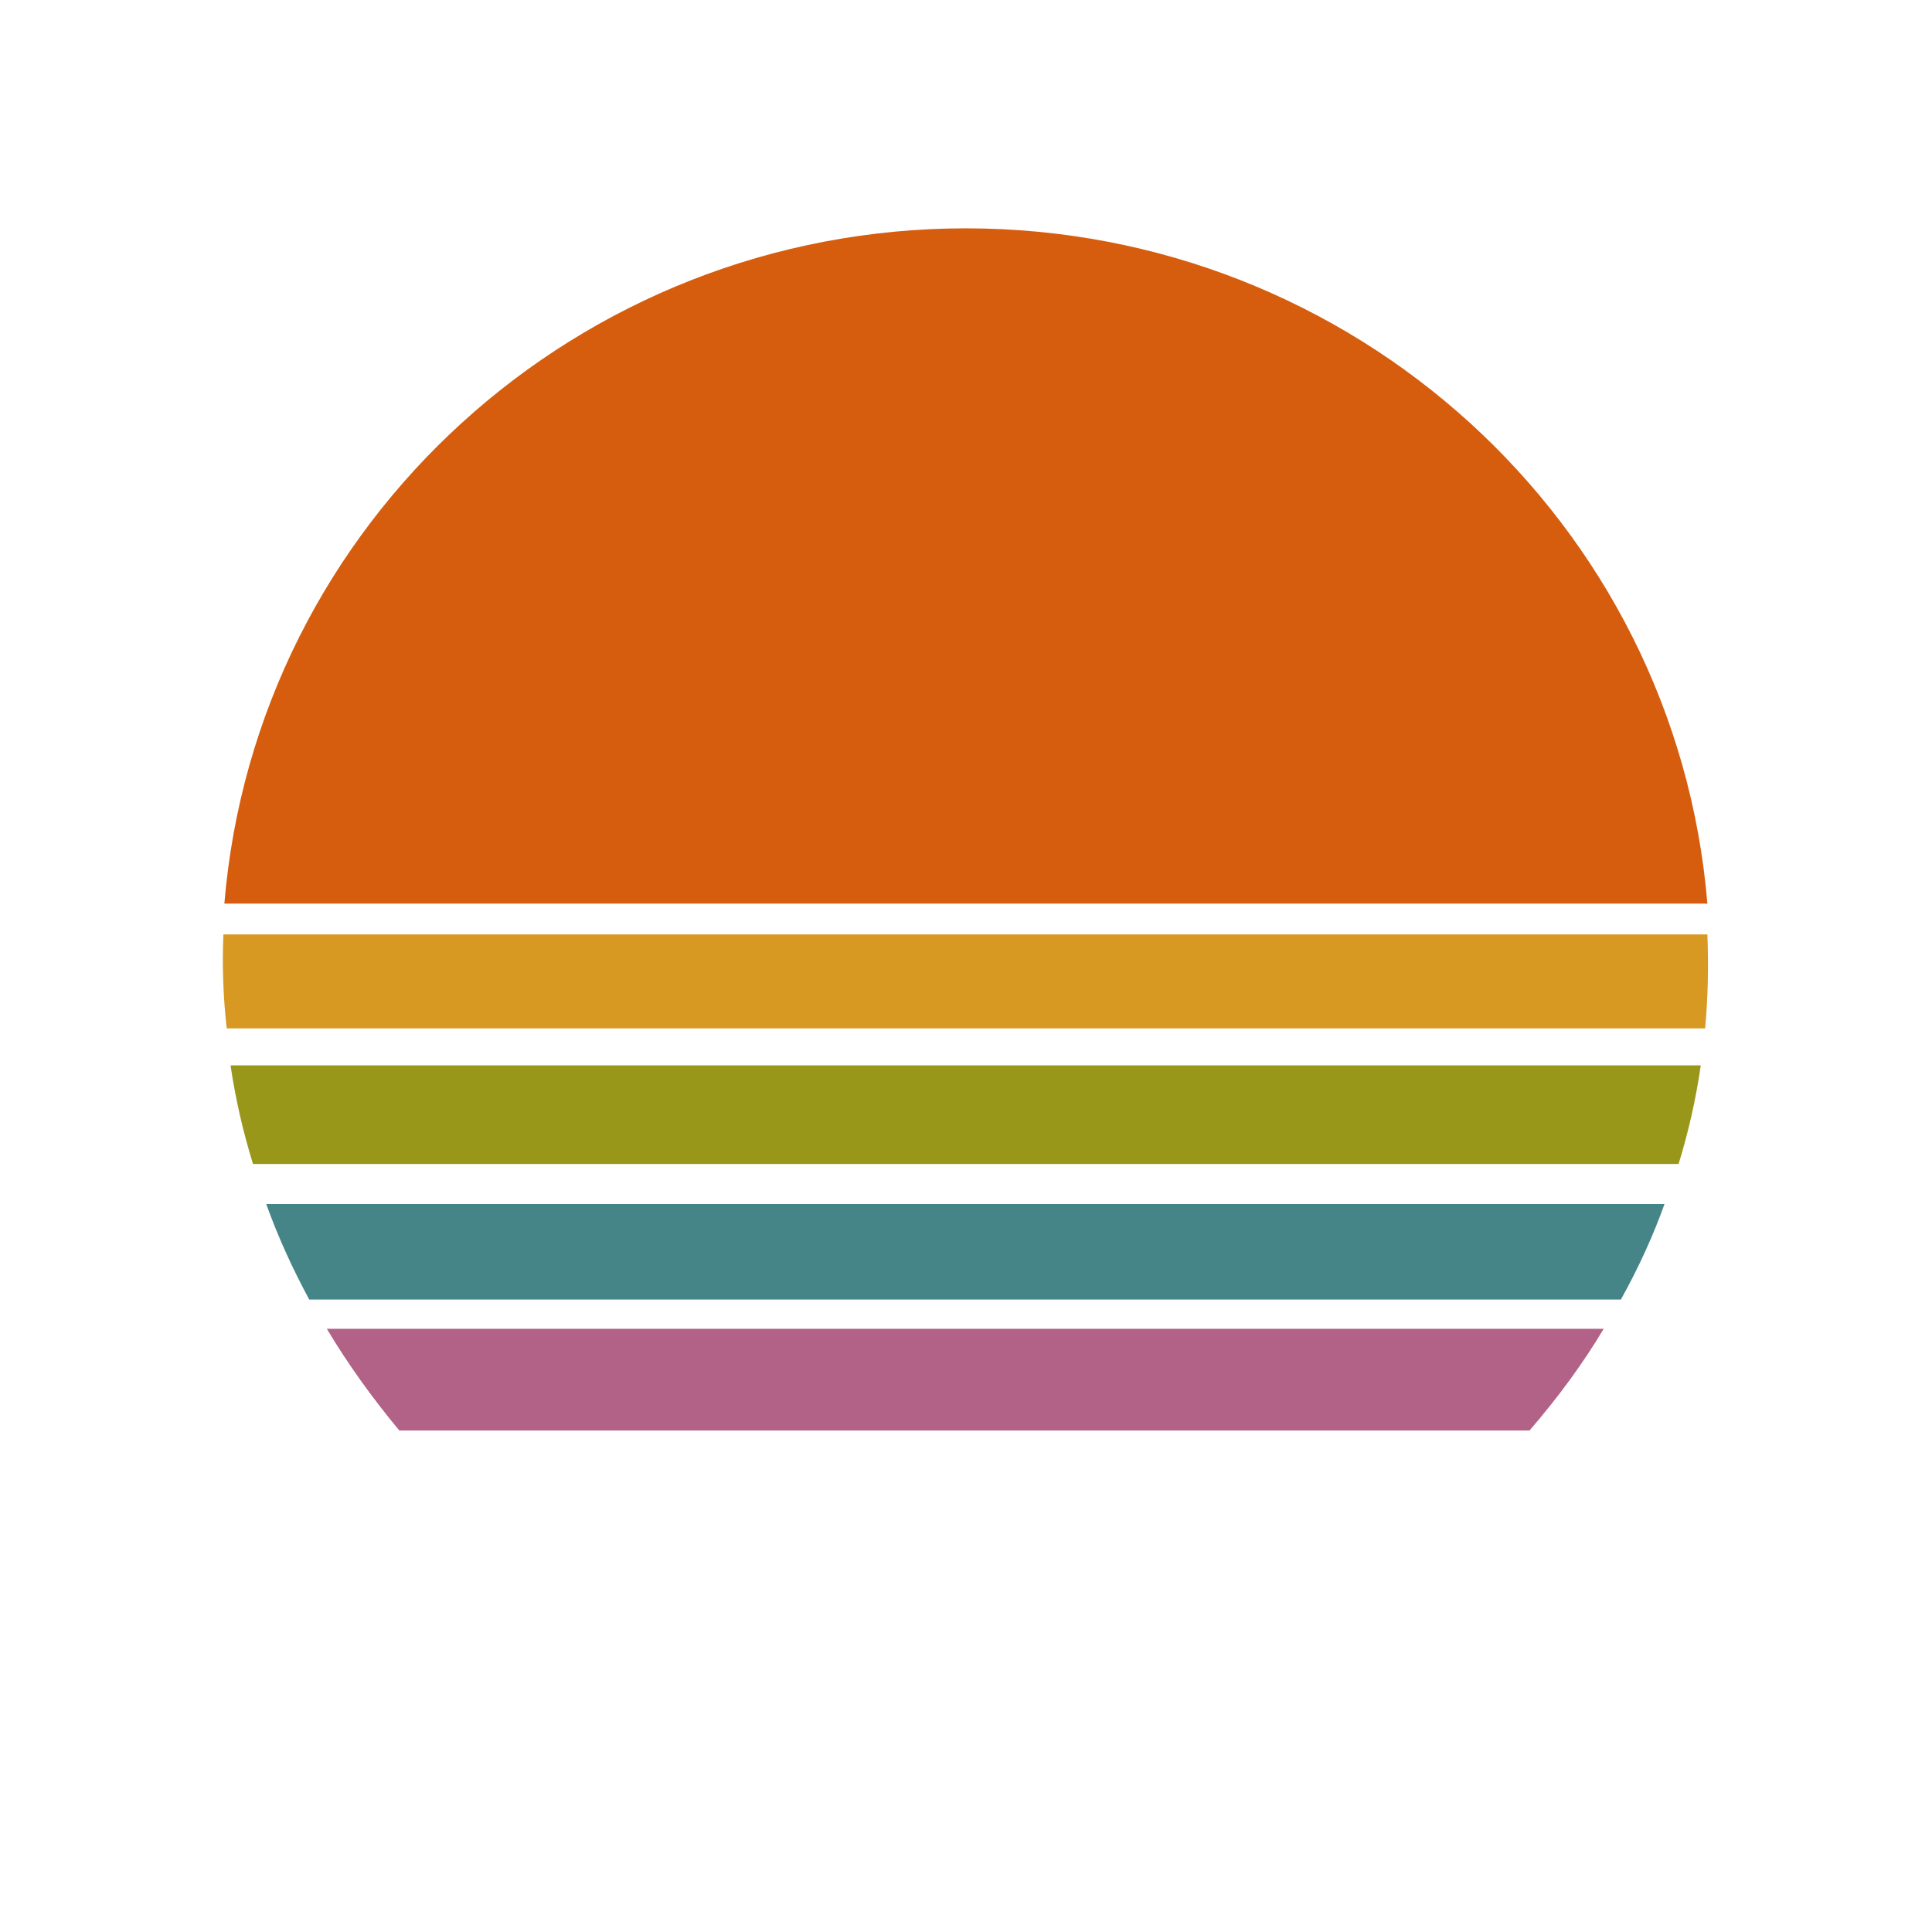
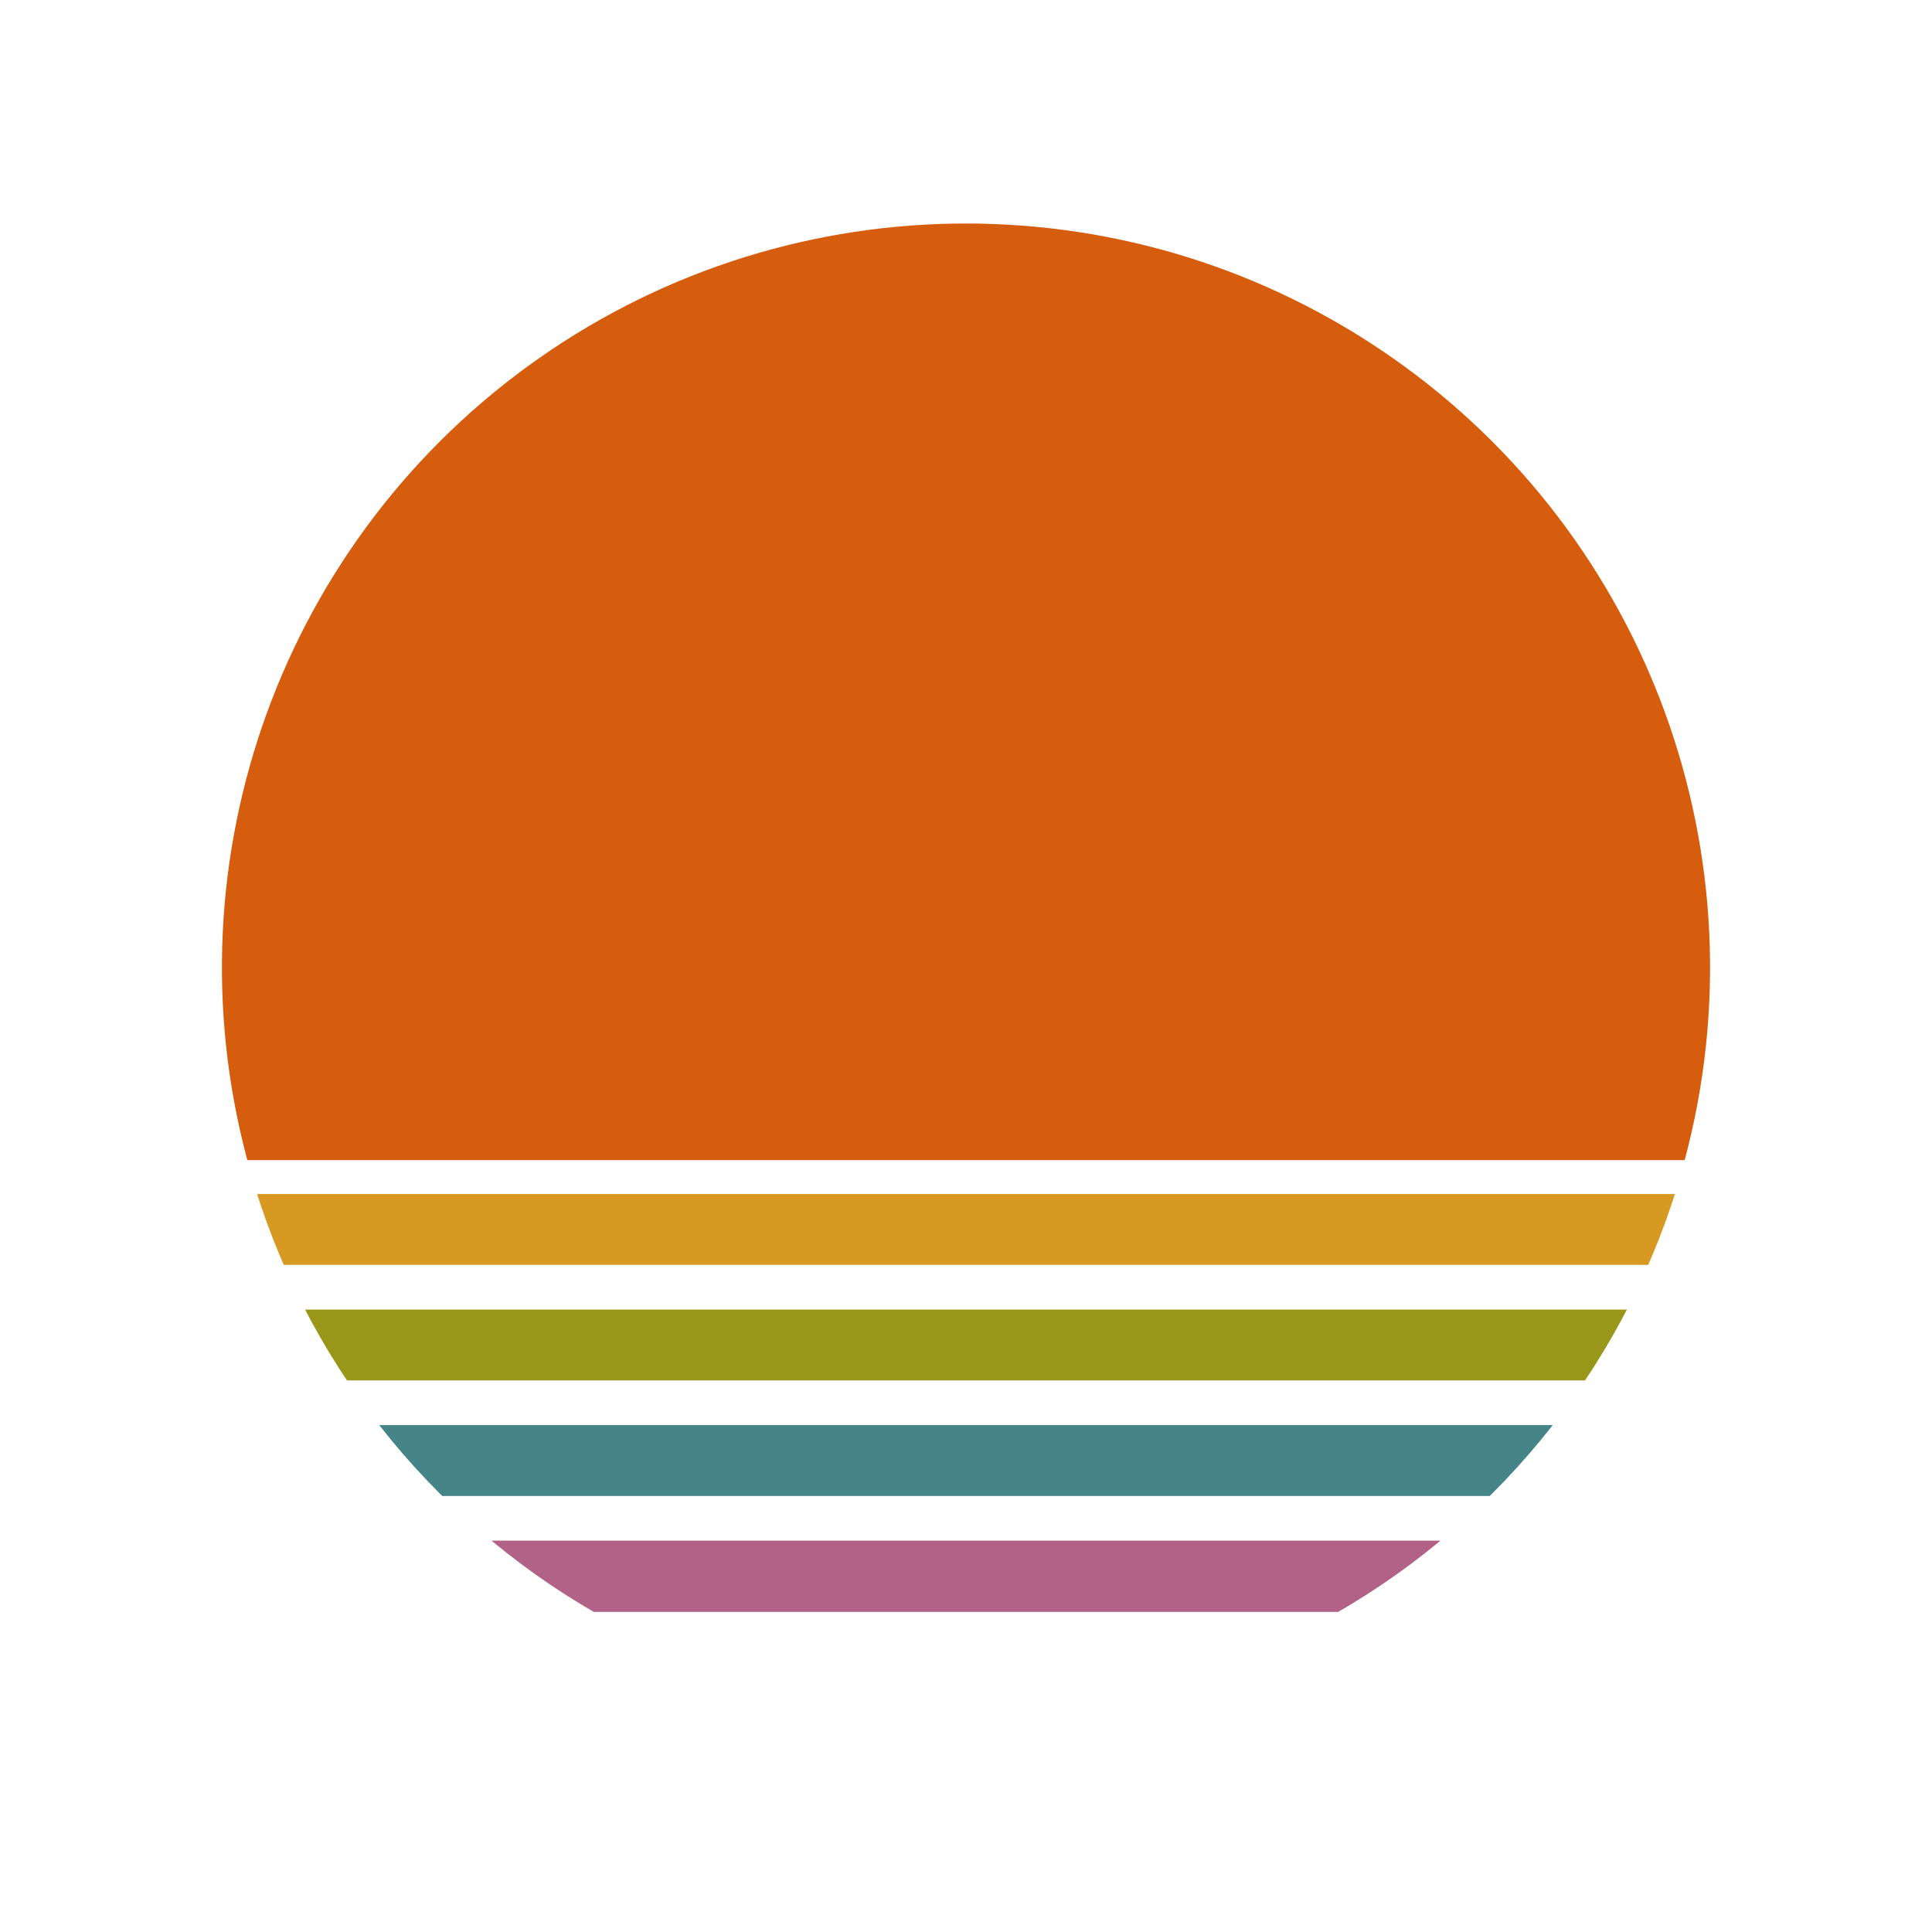
<svg xmlns="http://www.w3.org/2000/svg" width="1254" height="1254" viewBox="0 0 1254 1254" role="img">
  <rect id="background" width="1254" height="1254" fill="#ffffff" />
+   <defs>
+     <clipPath id="sun-disc">
+       <circle cx="627" cy="628" r="482.929" />
+     </clipPath>
+   </defs>
  <g id="sunset">
-     <path id="sun-dome" fill="#d65d0e" d="M 145.62 586.5 A 482.929 477.5 0 0 1 1108.217 586.5 Z" />
-     <path id="stripe-1" fill="#d79921" d="M 145.008 606.5 H 1108.205 Q 1109.47 637 1106.766 667.5 H 147.156 Q 143.688 637 145.008 606.5 Z" />
-     <path id="stripe-2" fill="#98971a" d="M 149.635 691.5 H 1103.916 Q 1099.338 723.5 1089.529 755.5 H 164.199 Q 154.345 723.5 149.635 691.5 Z" />
-     <path id="stripe-3" fill="#458588" d="M 172.797 781.5 H 1080.385 Q 1069.288 812.5 1052.062 843.5 H 200.718 Q 183.942 812.5 172.797 781.5 Z" />
-     <path id="stripe-4" fill="#b16286" d="M 212.146 862.5 H 1040.893 Q 1021.218 895.5 992.757 928.5 H 259.184 Q 231.805 895.5 212.146 862.5 Z" />
+     <path id="sun-dome" fill="#d65d0e" d="M 160.526 752.991 A 482.929 482.929 0 1 1 1093.474 752.991 Z" />
+     <g id="stripes" clip-path="url(#sun-disc)">
+       <path id="stripe-1" fill="#d79921" d="M 0 775 H 1254 V 821 H 0 Z" />
+       <path id="stripe-2" fill="#98971a" d="M 0 850 H 1254 V 896 H 0 Z" />
+       <path id="stripe-3" fill="#458588" d="M 0 925 H 1254 V 971 H 0 Z" />
+       <path id="stripe-4" fill="#b16286" d="M 0 1000 H 1254 V 1046.229 H 0 Z" />
+     </g>
  </g>
</svg>
